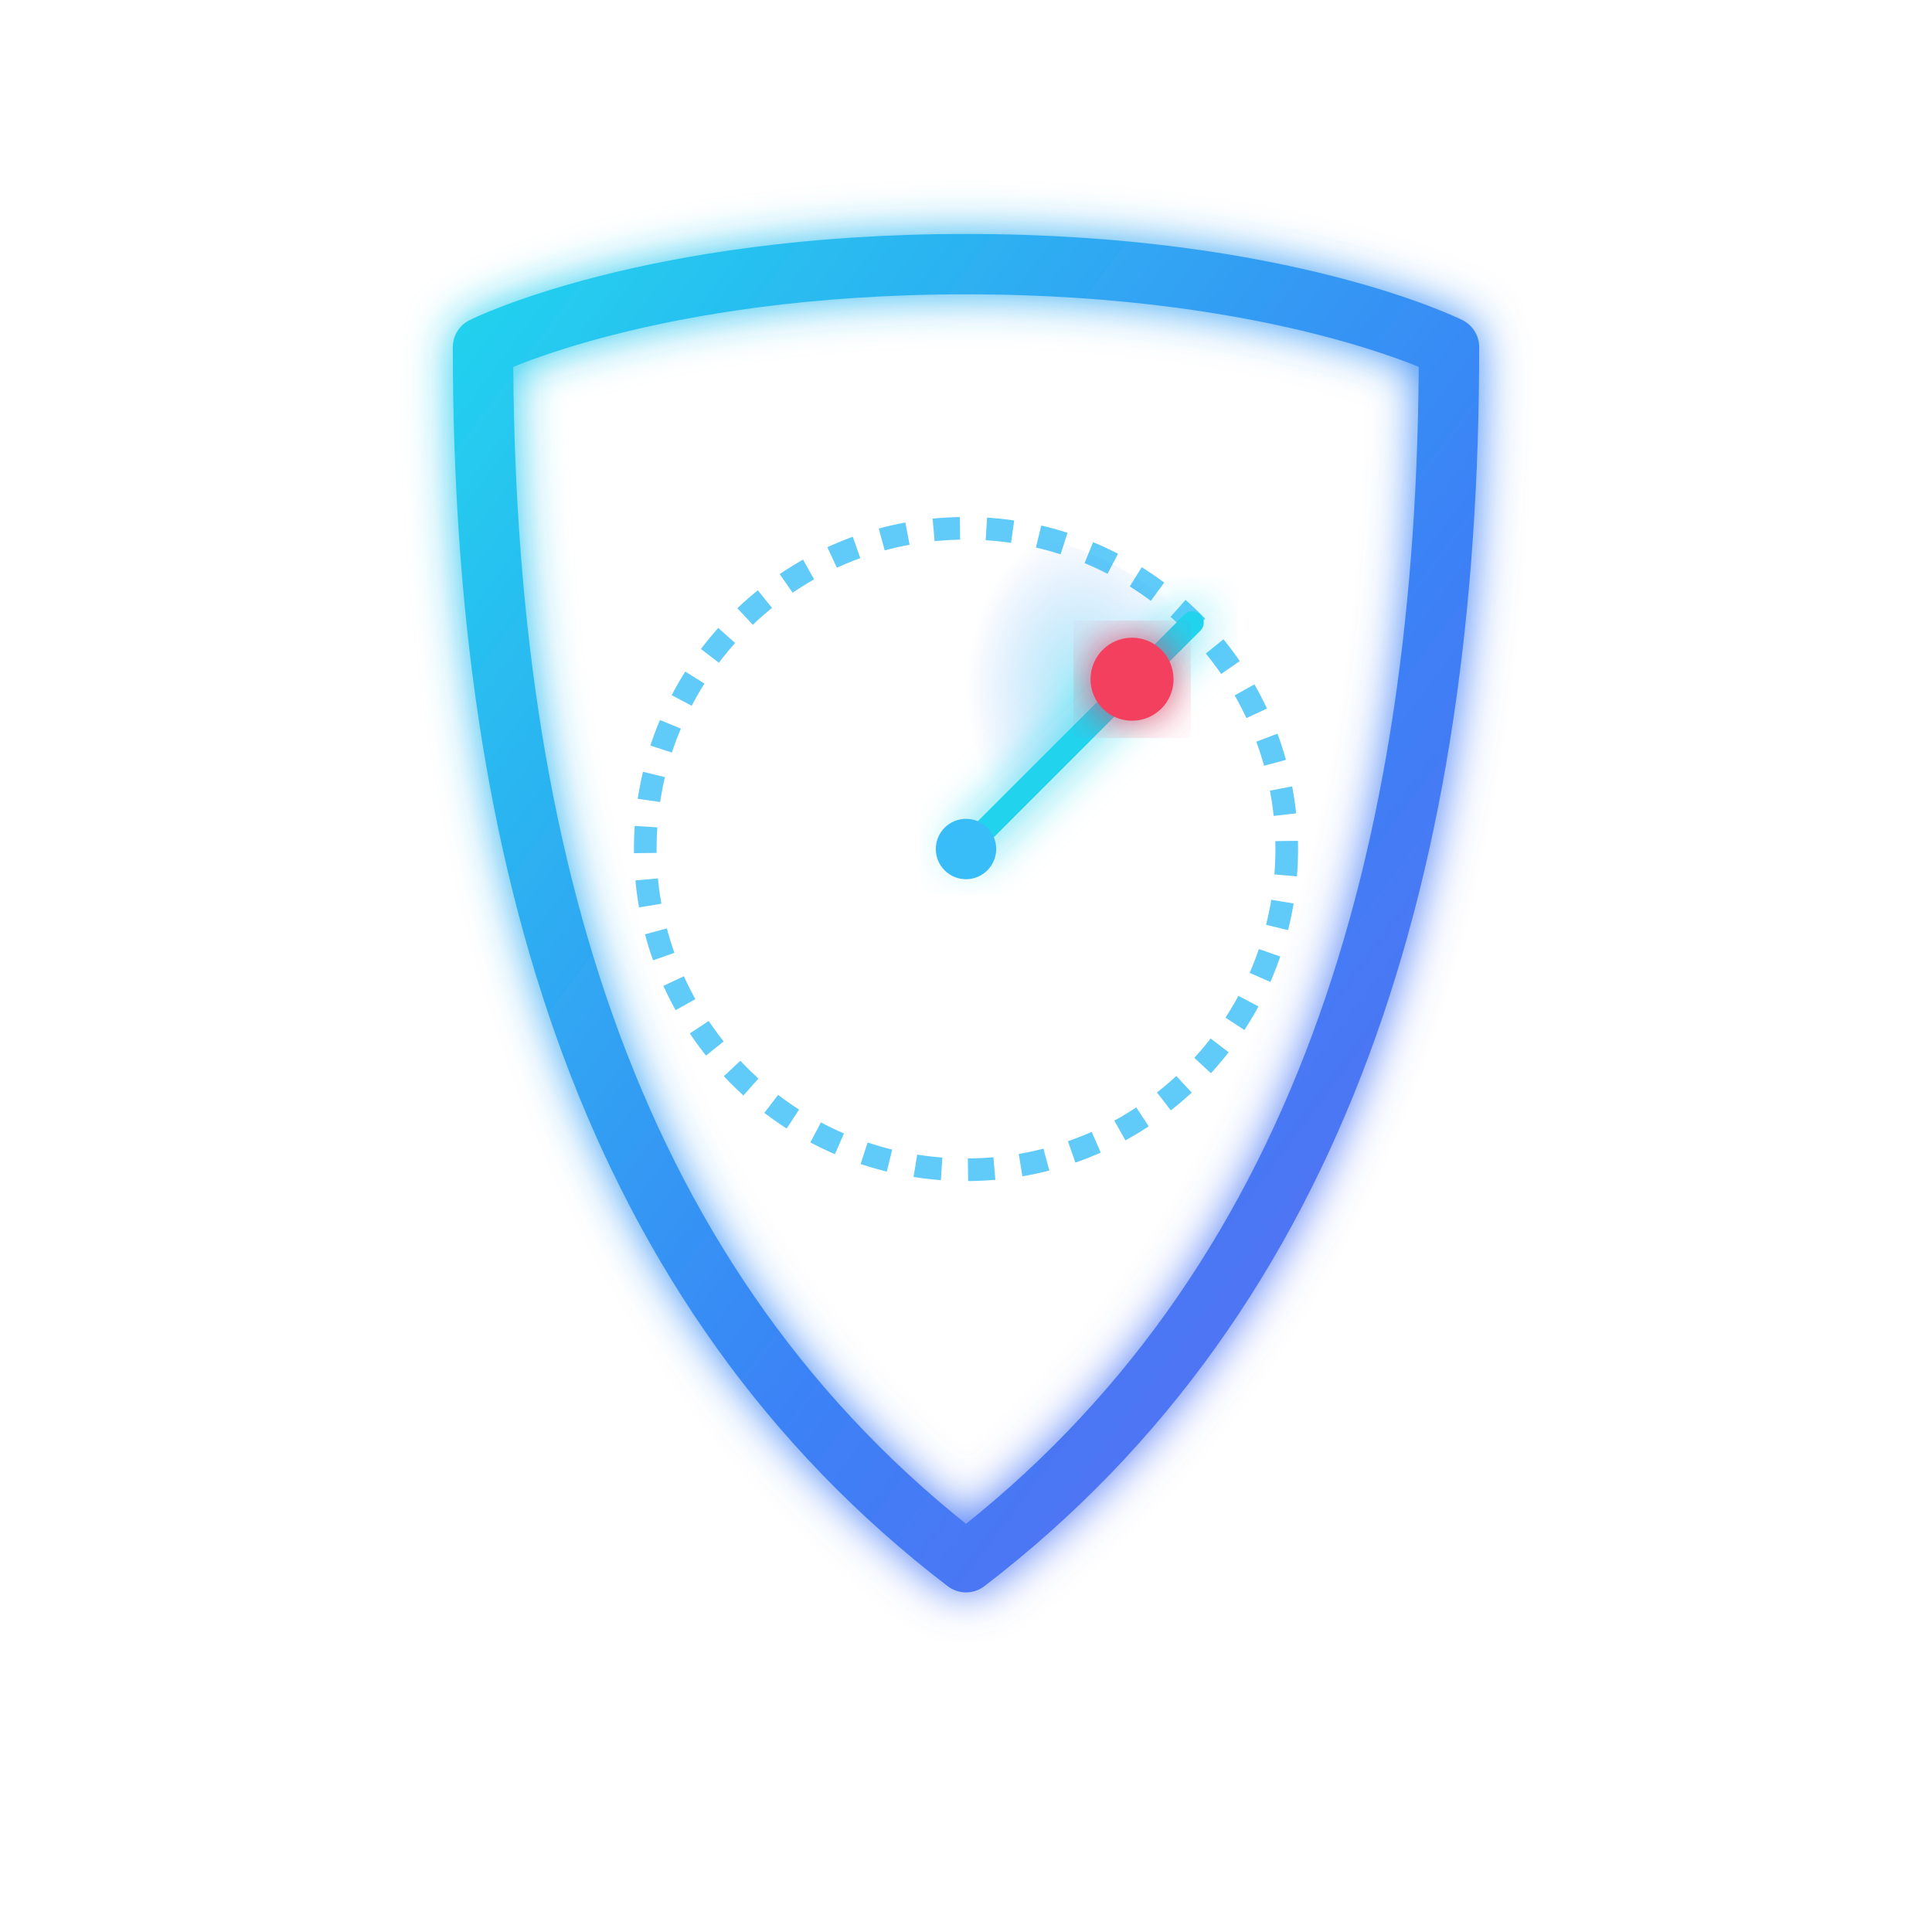
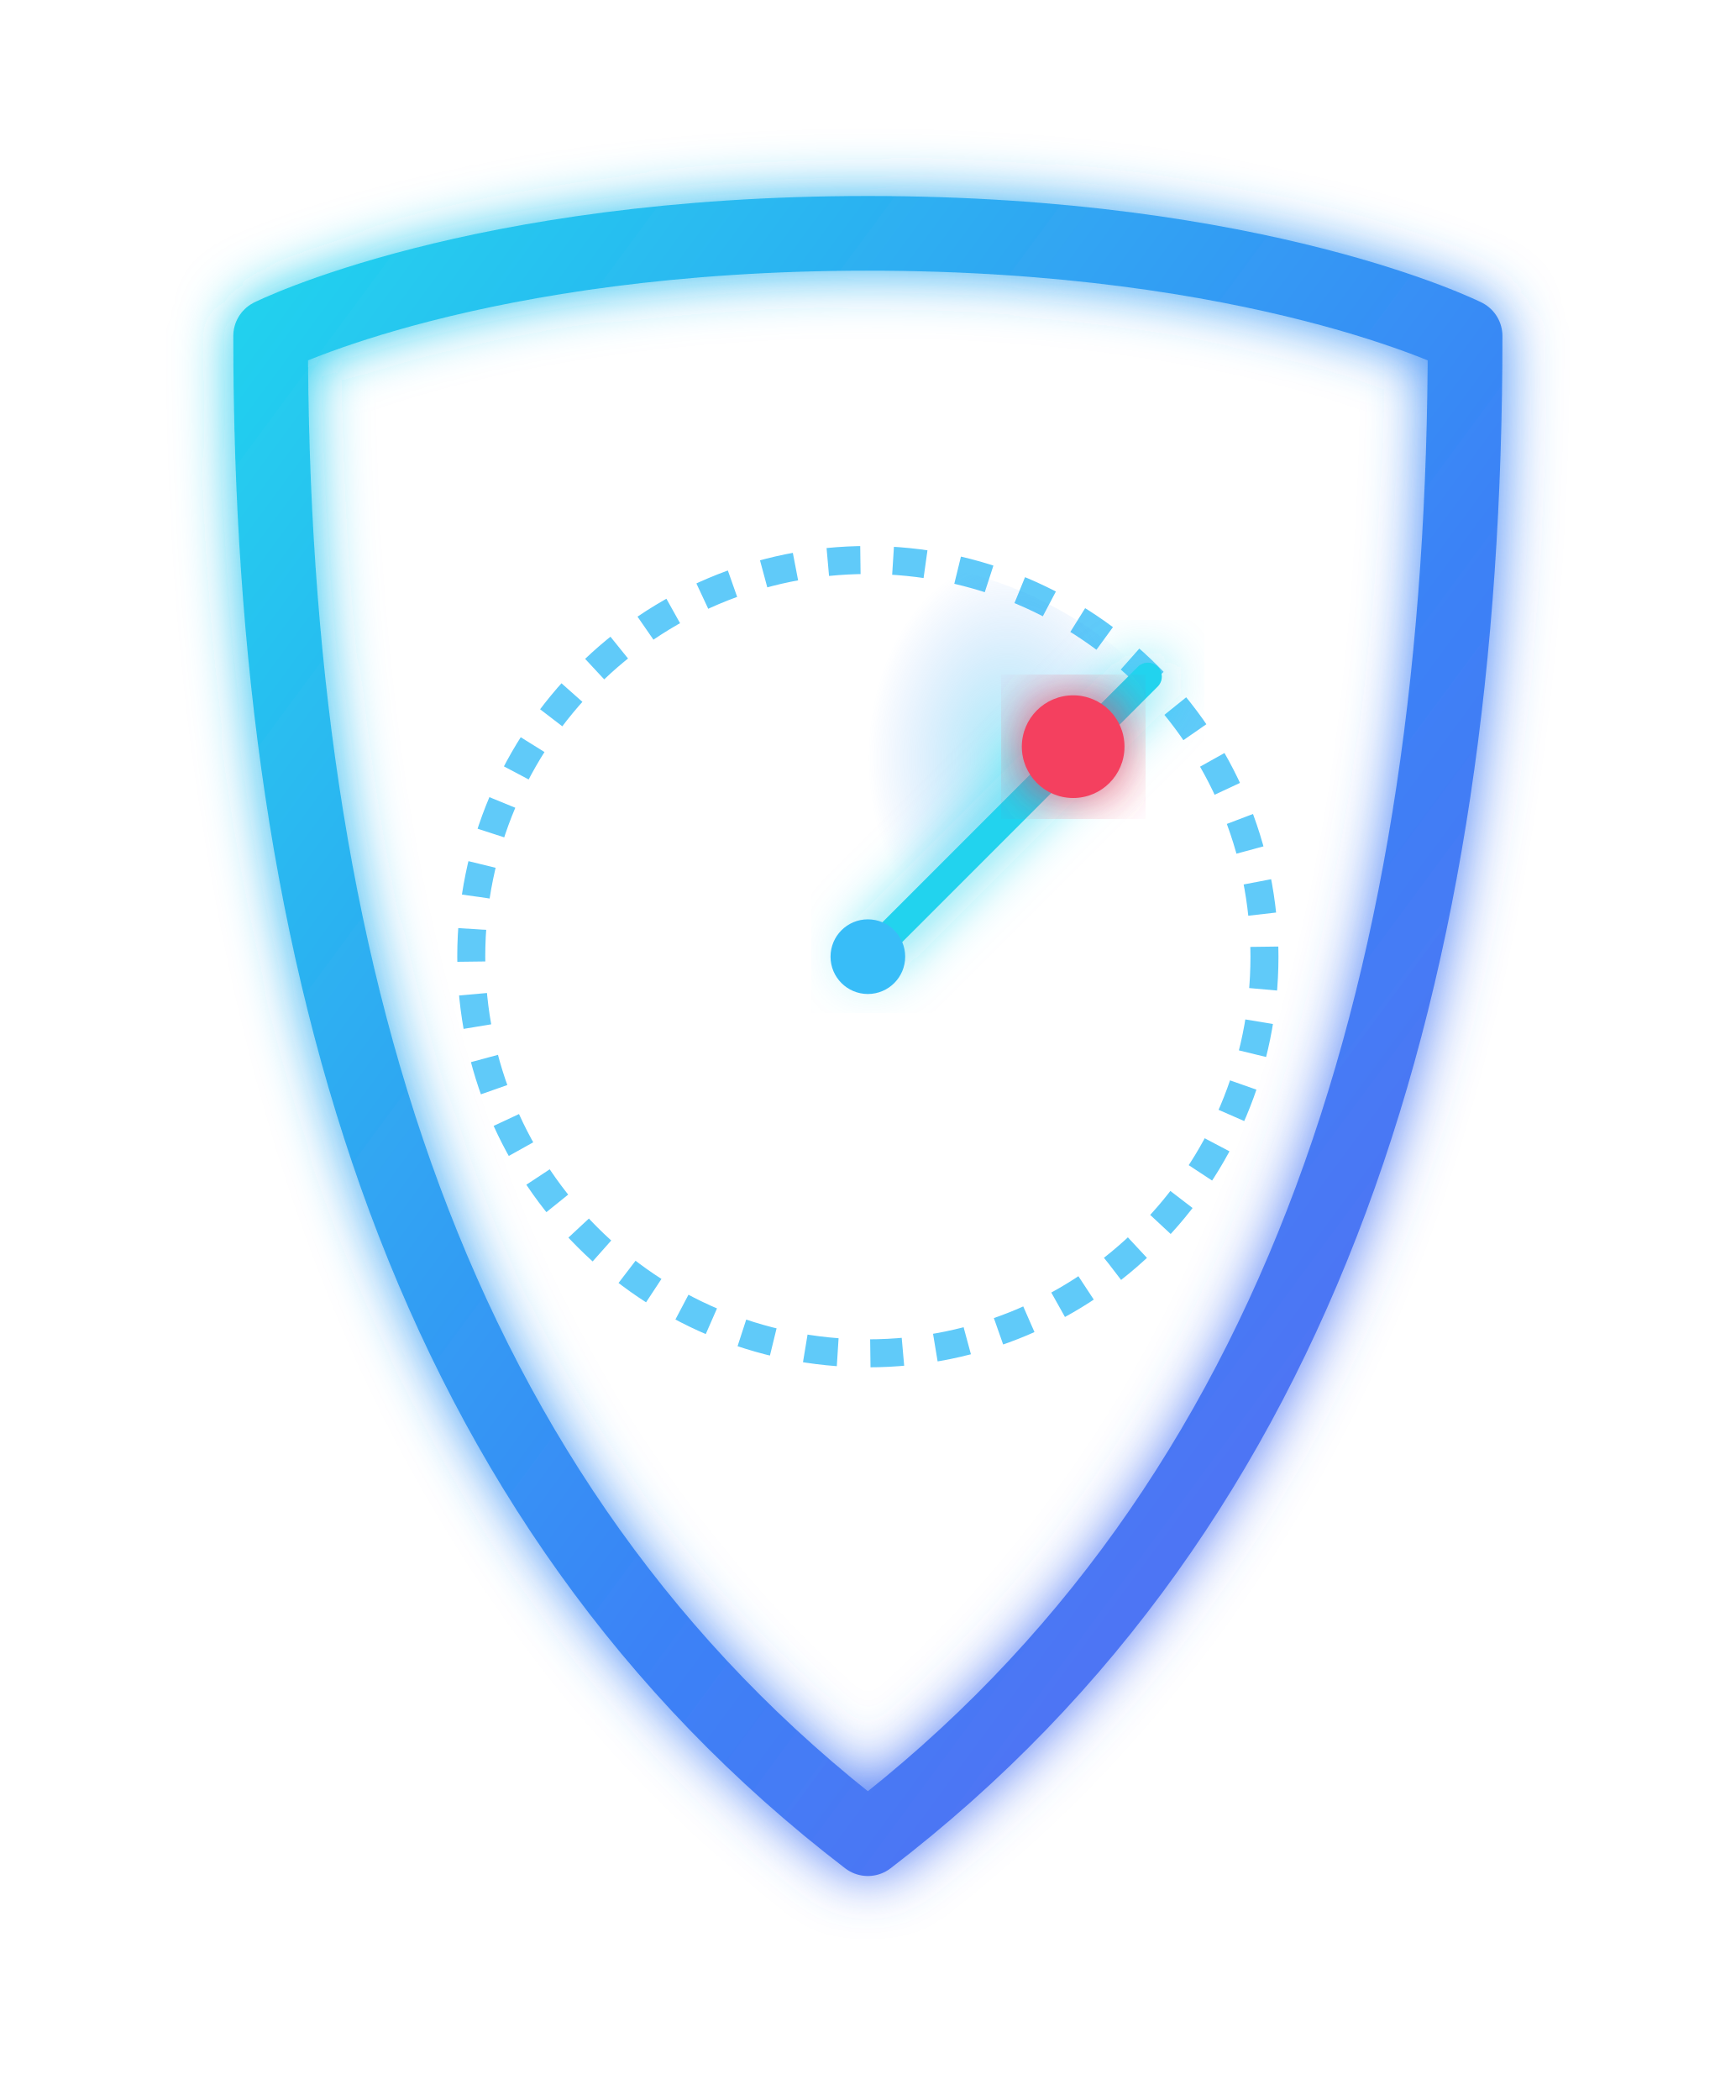
- <svg xmlns="http://www.w3.org/2000/svg" viewBox="0 0 512 512" width="100%" height="100%">
+ <svg xmlns="http://www.w3.org/2000/svg" viewBox="70 20 372 450" width="100%" height="100%">
  <defs>
    <linearGradient id="shieldGrad" x1="0%" y1="0%" x2="100%" y2="100%">
      <stop offset="0%" stop-color="#22d3ee" />
      <stop offset="60%" stop-color="#3b82f6" />
      <stop offset="100%" stop-color="#6366f1" />
    </linearGradient>
    <radialGradient id="sweepGrad" cx="50%" cy="50%" r="50%">
      <stop offset="0%" stop-color="#22d3ee" stop-opacity="0.4" />
      <stop offset="100%" stop-color="#3b82f6" stop-opacity="0" />
    </radialGradient>
    <filter id="glow" x="-20%" y="-20%" width="140%" height="140%">
      <feGaussianBlur stdDeviation="6" result="blur" />
      <feComposite in="SourceGraphic" in2="blur" operator="over" />
    </filter>
  </defs>
  <path d="M 256 70 C 340 70, 384 92, 384 92 C 384 228, 350 342, 256 414 C 162 342, 128 228, 128 92 C 128 92, 172 70, 256 70 Z" fill="none" stroke="url(#shieldGrad)" stroke-width="16" stroke-linejoin="round" filter="url(#glow)" />
  <circle cx="256" cy="225" r="85" fill="none" stroke="#38bdf8" stroke-width="6" stroke-dasharray="7 7" opacity="0.8" />
  <path d="M 256 225 L 316 165 A 85 85 0 0 0 256 140 Z" fill="url(#sweepGrad)" />
  <line x1="256" y1="225" x2="316" y2="165" stroke="#22d3ee" stroke-width="6" stroke-linecap="round" filter="url(#glow)" />
  <circle cx="300" cy="180" r="11" fill="#f43f5e" filter="url(#glow)" />
  <circle cx="256" cy="225" r="8" fill="#38bdf8" />
</svg>
